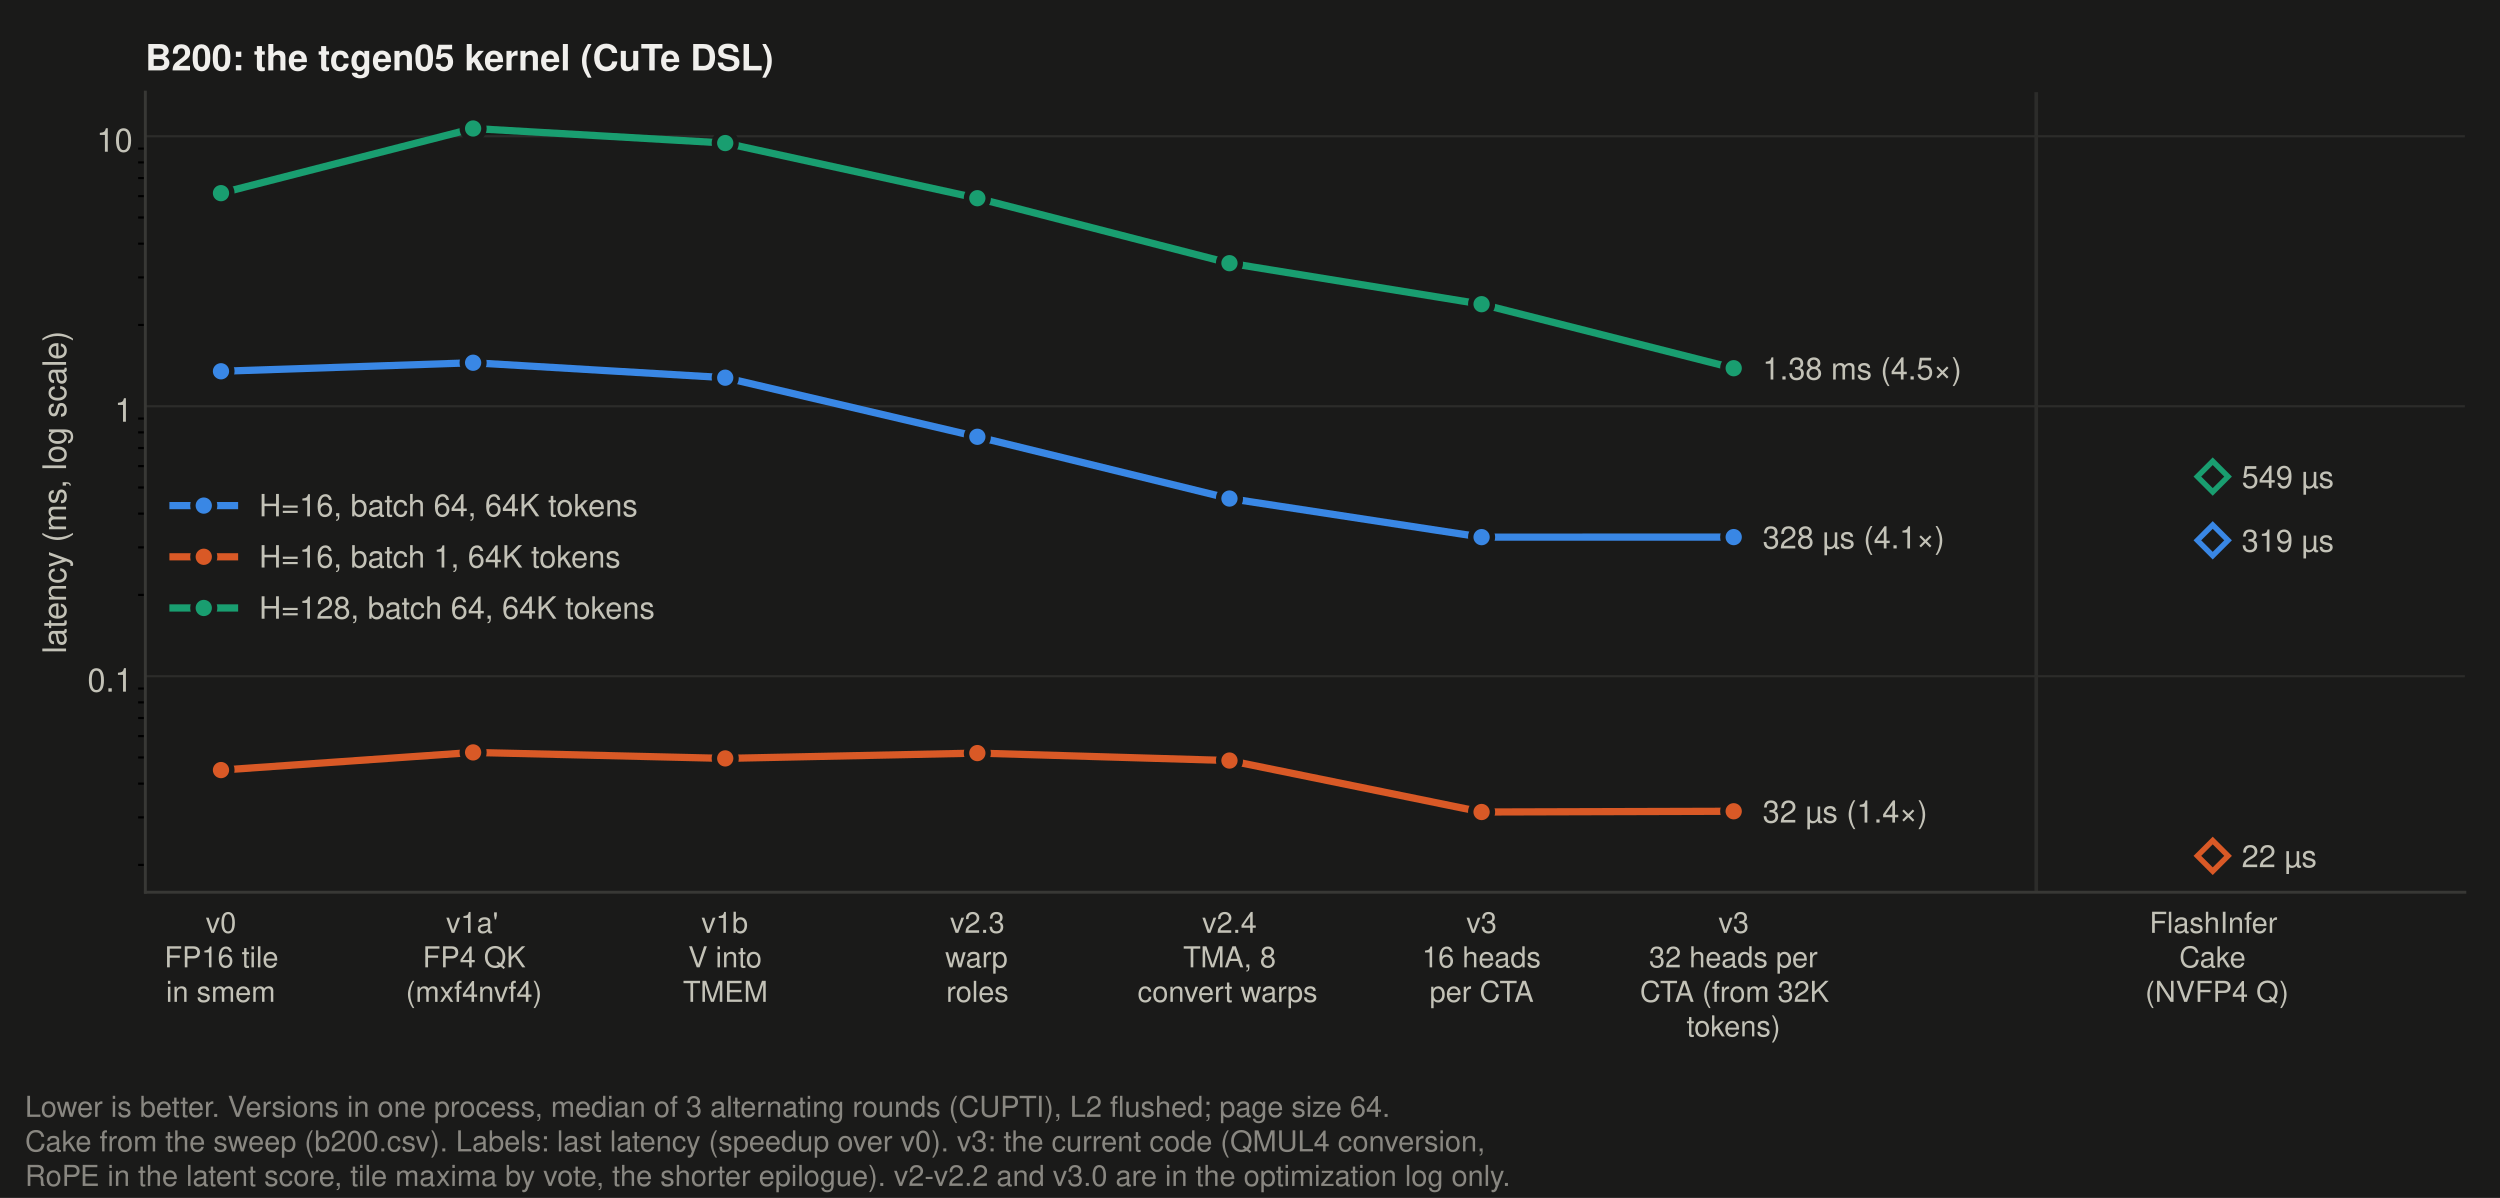
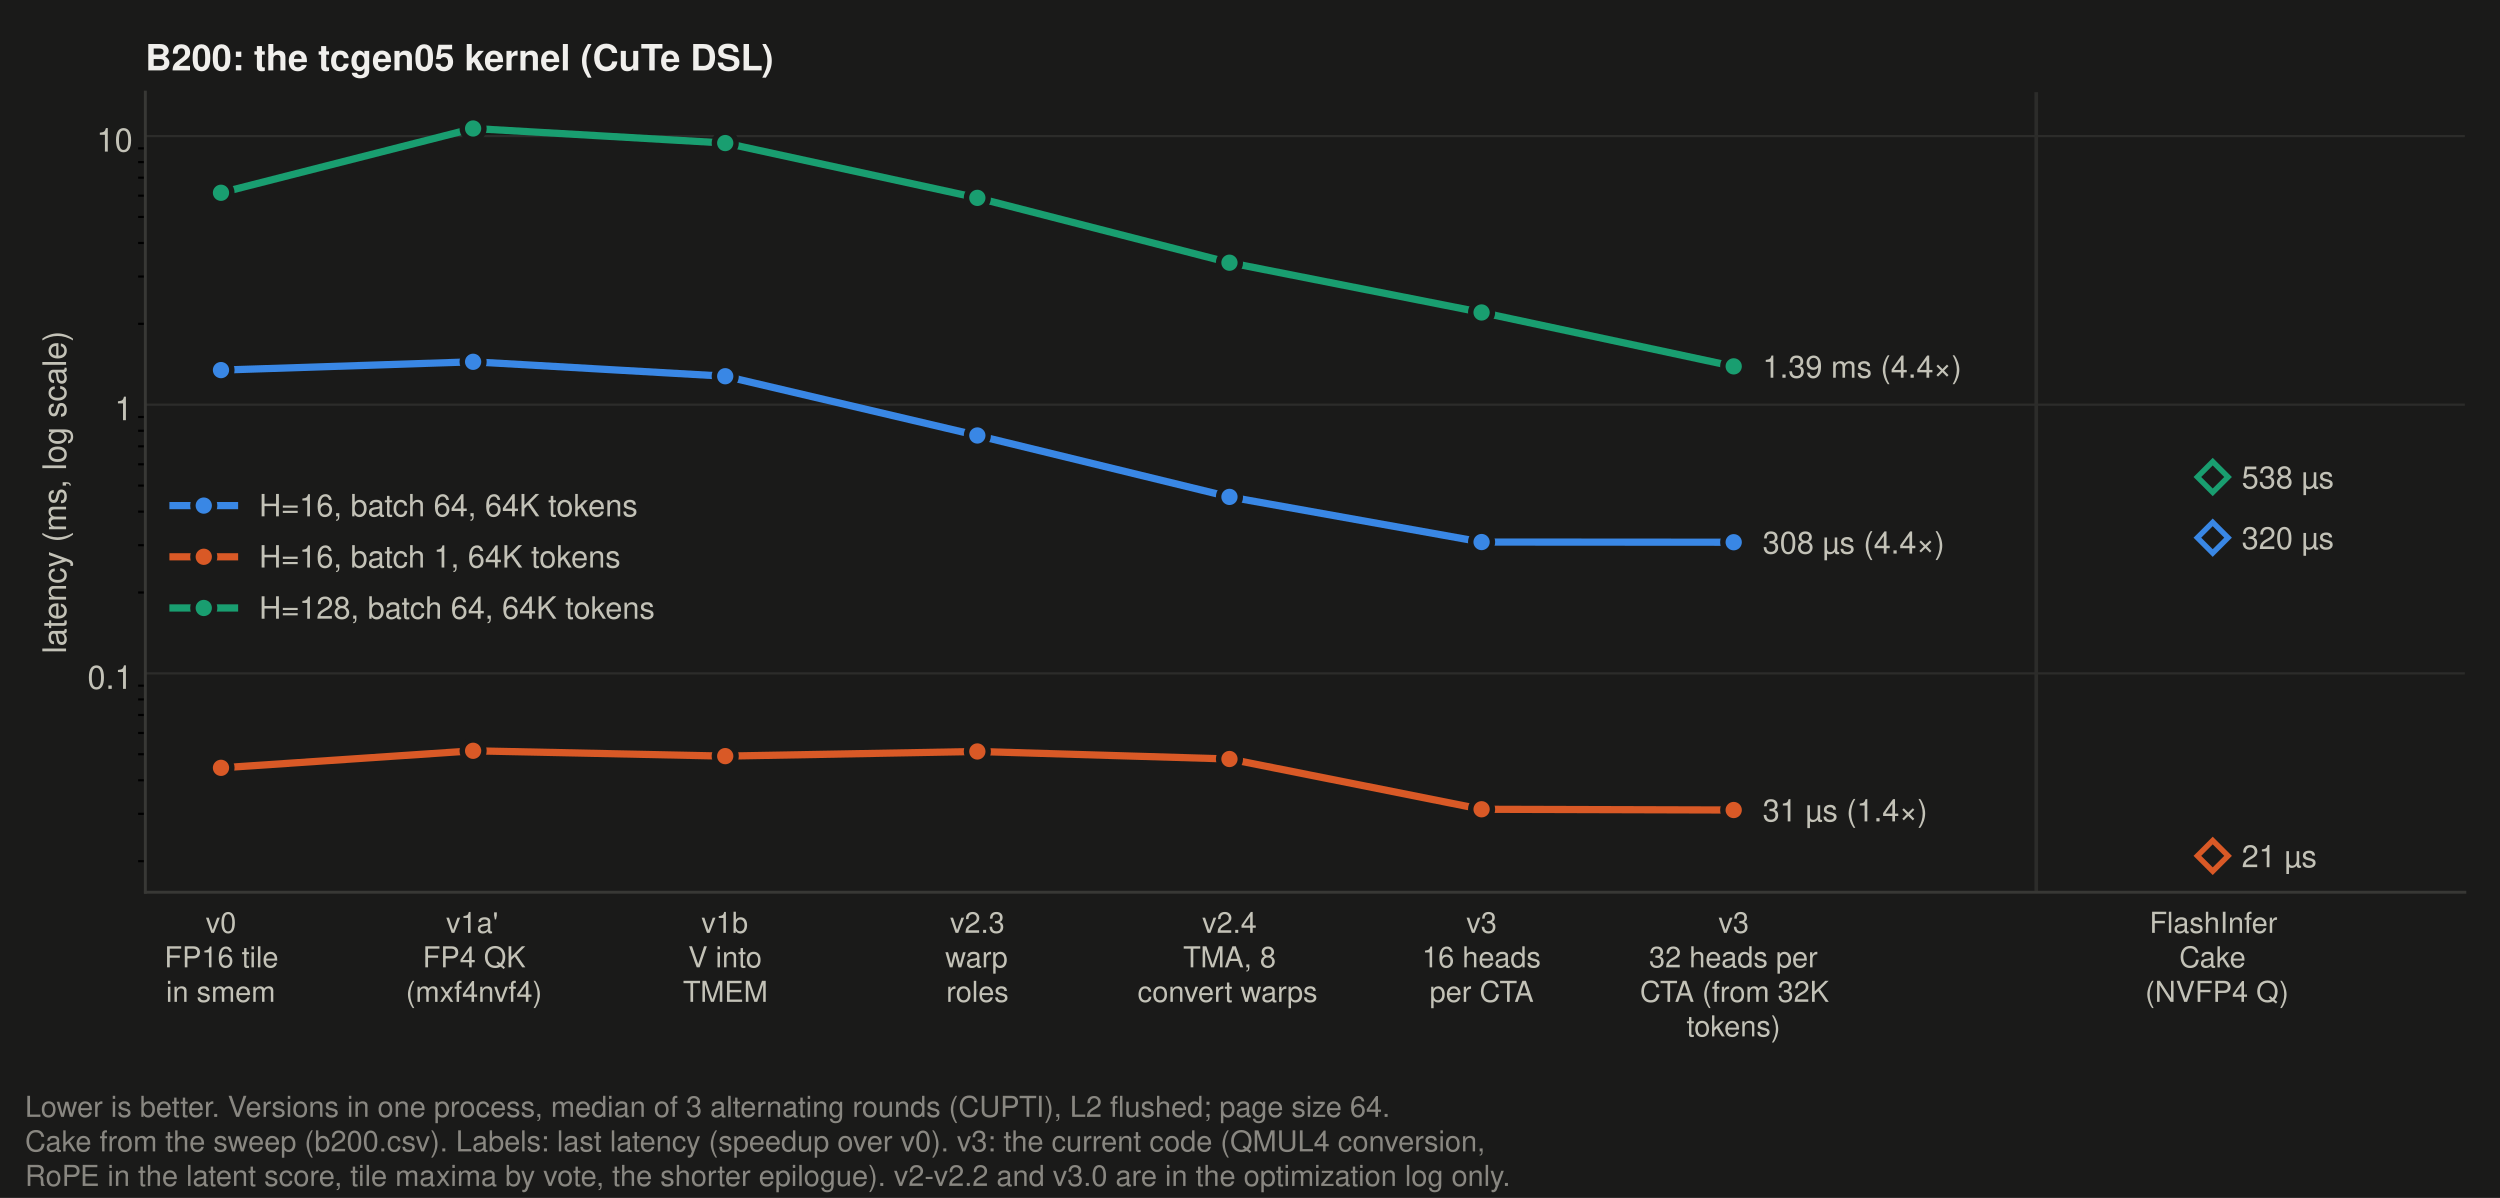
<svg xmlns="http://www.w3.org/2000/svg" xmlns:xlink="http://www.w3.org/1999/xlink" width="691.2pt" height="331.2pt" viewBox="0 0 691.2 331.2" version="1.1">
  <defs>
    <style type="text/css">*{stroke-linejoin: round; stroke-linecap: butt}</style>
  </defs>
  <g id="figure_1">
    <g id="patch_1">
      <path d="M 0 331.2  L 691.2 331.2  L 691.2 0  L 0 0  z " style="fill: #1a1a19" />
    </g>
    <g id="axes_1">
      <g id="patch_2">
        <path d="M 40.188 246.684  L 681.48 246.684  L 681.48 25.47  L 40.188 25.47  z " style="fill: #1a1a19" />
      </g>
      <g id="matplotlib.axis_1">
        <g id="xtick_1">
          <g id="line2d_1" />
          <g id="text_1">
            <text style="font-size: 8px; font-family: 'Helvetica Neue', 'Helvetica', 'Arial', 'DejaVu Sans', sans-serif; fill: #c3c2b7" transform="translate(56.87595 257.912)">v0</text>
            <text style="font-size: 8px; font-family: 'Helvetica Neue', 'Helvetica', 'Arial', 'DejaVu Sans', sans-serif; fill: #c3c2b7" transform="translate(45.46782 267.456)">FP16 tile</text>
            <text style="font-size: 8px; font-family: 'Helvetica Neue', 'Helvetica', 'Arial', 'DejaVu Sans', sans-serif; fill: #c3c2b7" transform="translate(45.90407 277)">in smem</text>
          </g>
        </g>
        <g id="xtick_2">
          <g id="line2d_2" />
          <g id="text_2">
            <text style="font-size: 8px; font-family: 'Helvetica Neue', 'Helvetica', 'Arial', 'DejaVu Sans', sans-serif; fill: #c3c2b7" transform="translate(123.3216 257.912)">v1a'</text>
            <text style="font-size: 8px; font-family: 'Helvetica Neue', 'Helvetica', 'Arial', 'DejaVu Sans', sans-serif; fill: #c3c2b7" transform="translate(116.8735 267.456)">FP4 QK</text>
            <text style="font-size: 8px; font-family: 'Helvetica Neue', 'Helvetica', 'Arial', 'DejaVu Sans', sans-serif; fill: #c3c2b7" transform="translate(112.2103 277)">(mxf4nvf4)</text>
          </g>
        </g>
        <g id="xtick_3">
          <g id="line2d_3" />
          <g id="text_3">
            <text style="font-size: 8px; font-family: 'Helvetica Neue', 'Helvetica', 'Arial', 'DejaVu Sans', sans-serif; fill: #c3c2b7" transform="translate(193.9154 257.912)">v1b</text>
            <text style="font-size: 8px; font-family: 'Helvetica Neue', 'Helvetica', 'Arial', 'DejaVu Sans', sans-serif; fill: #c3c2b7" transform="translate(190.2873 267.456)">V into</text>
            <text style="font-size: 8px; font-family: 'Helvetica Neue', 'Helvetica', 'Arial', 'DejaVu Sans', sans-serif; fill: #c3c2b7" transform="translate(188.8035 277)">TMEM</text>
          </g>
        </g>
        <g id="xtick_4">
          <g id="line2d_4" />
          <g id="text_4">
            <text style="font-size: 8px; font-family: 'Helvetica Neue', 'Helvetica', 'Arial', 'DejaVu Sans', sans-serif; fill: #c3c2b7" transform="translate(262.6573 257.912)">v2.3</text>
            <text style="font-size: 8px; font-family: 'Helvetica Neue', 'Helvetica', 'Arial', 'DejaVu Sans', sans-serif; fill: #c3c2b7" transform="translate(261.3329 267.456)">warp</text>
            <text style="font-size: 8px; font-family: 'Helvetica Neue', 'Helvetica', 'Arial', 'DejaVu Sans', sans-serif; fill: #c3c2b7" transform="translate(261.6242 277)">roles</text>
          </g>
        </g>
        <g id="xtick_5">
          <g id="line2d_5" />
          <g id="text_5">
            <text style="font-size: 8px; font-family: 'Helvetica Neue', 'Helvetica', 'Arial', 'DejaVu Sans', sans-serif; fill: #c3c2b7" transform="translate(332.3629 257.912)">v2.4</text>
            <text style="font-size: 8px; font-family: 'Helvetica Neue', 'Helvetica', 'Arial', 'DejaVu Sans', sans-serif; fill: #c3c2b7" transform="translate(327.1029 267.456)">TMA, 8</text>
            <text style="font-size: 8px; font-family: 'Helvetica Neue', 'Helvetica', 'Arial', 'DejaVu Sans', sans-serif; fill: #c3c2b7" transform="translate(314.5186 277)">convert warps</text>
          </g>
        </g>
        <g id="xtick_6">
          <g id="line2d_6" />
          <g id="text_6">
            <text style="font-size: 8px; font-family: 'Helvetica Neue', 'Helvetica', 'Arial', 'DejaVu Sans', sans-serif; fill: #c3c2b7" transform="translate(405.4042 257.912)">v3</text>
            <text style="font-size: 8px; font-family: 'Helvetica Neue', 'Helvetica', 'Arial', 'DejaVu Sans', sans-serif; fill: #c3c2b7" transform="translate(393.1767 267.456)">16 heads</text>
            <text style="font-size: 8px; font-family: 'Helvetica Neue', 'Helvetica', 'Arial', 'DejaVu Sans', sans-serif; fill: #c3c2b7" transform="translate(395.2561 277)">per CTA</text>
          </g>
        </g>
        <g id="xtick_7">
          <g id="line2d_7" />
          <g id="text_7">
            <text style="font-size: 8px; font-family: 'Helvetica Neue', 'Helvetica', 'Arial', 'DejaVu Sans', sans-serif; fill: #c3c2b7" transform="translate(475.1099 257.912)">v3</text>
            <text style="font-size: 8px; font-family: 'Helvetica Neue', 'Helvetica', 'Arial', 'DejaVu Sans', sans-serif; fill: #c3c2b7" transform="translate(455.9186 267.456)">32 heads per</text>
            <text style="font-size: 8px; font-family: 'Helvetica Neue', 'Helvetica', 'Arial', 'DejaVu Sans', sans-serif; fill: #c3c2b7" transform="translate(453.398 277)">CTA (from 32K</text>
            <text style="font-size: 8px; font-family: 'Helvetica Neue', 'Helvetica', 'Arial', 'DejaVu Sans', sans-serif; fill: #c3c2b7" transform="translate(466.293 286.544)">tokens)</text>
          </g>
        </g>
        <g id="xtick_8">
          <g id="line2d_8" />
          <g id="text_8">
            <text style="font-size: 8px; font-family: 'Helvetica Neue', 'Helvetica', 'Arial', 'DejaVu Sans', sans-serif; fill: #c3c2b7" transform="translate(594.2943 257.912)">FlashInfer</text>
            <text style="font-size: 8px; font-family: 'Helvetica Neue', 'Helvetica', 'Arial', 'DejaVu Sans', sans-serif; fill: #c3c2b7" transform="translate(602.5137 267.456)">Cake</text>
            <text style="font-size: 8px; font-family: 'Helvetica Neue', 'Helvetica', 'Arial', 'DejaVu Sans', sans-serif; fill: #c3c2b7" transform="translate(593.1062 277)">(NVFP4 Q)</text>
          </g>
        </g>
      </g>
      <g id="matplotlib.axis_2">
        <g id="ytick_1">
          <g id="line2d_9">
-             <path d="M 40.188 186.953  L 681.48 186.953  " clip-path="url(#p9bd2ede2f8)" style="fill: none; stroke: #2c2c2a; stroke-width: 0.6; stroke-linecap: square" />
+             <path d="M 40.188 186.173  L 681.48 186.173  " clip-path="url(#p9bd2ede2f8)" style="fill: none; stroke: #2c2c2a; stroke-width: 0.6; stroke-linecap: square" />
          </g>
          <g id="line2d_10" />
          <g id="text_9">
-             <text style="font-size: 9px; font-family: 'Helvetica Neue', 'Helvetica', 'Arial', 'DejaVu Sans', sans-serif; text-anchor: end; fill: #c3c2b7" x="36.688" y="191.237" transform="rotate(-0 36.688 191.2373)">0.1</text>
+             <text style="font-size: 9px; font-family: 'Helvetica Neue', 'Helvetica', 'Arial', 'DejaVu Sans', sans-serif; text-anchor: end; fill: #c3c2b7" x="36.688" y="190.457" transform="rotate(-0 36.688 190.4569)">0.1</text>
          </g>
        </g>
        <g id="ytick_2">
          <g id="line2d_11">
-             <path d="M 40.188 112.31  L 681.48 112.31  " clip-path="url(#p9bd2ede2f8)" style="fill: none; stroke: #2c2c2a; stroke-width: 0.6; stroke-linecap: square" />
+             <path d="M 40.188 111.896  L 681.48 111.896  " clip-path="url(#p9bd2ede2f8)" style="fill: none; stroke: #2c2c2a; stroke-width: 0.6; stroke-linecap: square" />
          </g>
          <g id="line2d_12" />
          <g id="text_10">
-             <text style="font-size: 9px; font-family: 'Helvetica Neue', 'Helvetica', 'Arial', 'DejaVu Sans', sans-serif; text-anchor: end; fill: #c3c2b7" x="36.688" y="116.594" transform="rotate(-0 36.688 116.5941)">1</text>
+             <text style="font-size: 9px; font-family: 'Helvetica Neue', 'Helvetica', 'Arial', 'DejaVu Sans', sans-serif; text-anchor: end; fill: #c3c2b7" x="36.688" y="116.18" transform="rotate(-0 36.688 116.1798)">1</text>
          </g>
        </g>
        <g id="ytick_3">
          <g id="line2d_13">
-             <path d="M 40.188 37.667  L 681.48 37.667  " clip-path="url(#p9bd2ede2f8)" style="fill: none; stroke: #2c2c2a; stroke-width: 0.6; stroke-linecap: square" />
+             <path d="M 40.188 37.619  L 681.48 37.619  " clip-path="url(#p9bd2ede2f8)" style="fill: none; stroke: #2c2c2a; stroke-width: 0.6; stroke-linecap: square" />
          </g>
          <g id="line2d_14" />
          <g id="text_11">
-             <text style="font-size: 9px; font-family: 'Helvetica Neue', 'Helvetica', 'Arial', 'DejaVu Sans', sans-serif; text-anchor: end; fill: #c3c2b7" x="36.688" y="41.951" transform="rotate(-0 36.688 41.95094)">10</text>
+             <text style="font-size: 9px; font-family: 'Helvetica Neue', 'Helvetica', 'Arial', 'DejaVu Sans', sans-serif; text-anchor: end; fill: #c3c2b7" x="36.688" y="41.903" transform="rotate(-0 36.688 41.90266)">10</text>
          </g>
        </g>
        <g id="ytick_4">
          <g id="line2d_15">
            <defs>
              <path id="mab02557f26" d="M 0 0  L -2 0  " style="stroke: #000000; stroke-width: 0.6" />
            </defs>
            <g>
-               <use xlink:href="#mab02557f26" x="40.188" y="239.127" style="stroke: #000000; stroke-width: 0.6" />
+               <use xlink:href="#mab02557f26" x="40.188" y="238.09" style="stroke: #000000; stroke-width: 0.6" />
            </g>
          </g>
        </g>
        <g id="ytick_5">
          <g id="line2d_16">
            <g>
-               <use xlink:href="#mab02557f26" x="40.188" y="225.983" style="stroke: #000000; stroke-width: 0.6" />
+               <use xlink:href="#mab02557f26" x="40.188" y="225.011" style="stroke: #000000; stroke-width: 0.6" />
            </g>
          </g>
        </g>
        <g id="ytick_6">
          <g id="line2d_17">
            <g>
-               <use xlink:href="#mab02557f26" x="40.188" y="216.657" style="stroke: #000000; stroke-width: 0.6" />
+               <use xlink:href="#mab02557f26" x="40.188" y="215.731" style="stroke: #000000; stroke-width: 0.6" />
            </g>
          </g>
        </g>
        <g id="ytick_7">
          <g id="line2d_18">
            <g>
-               <use xlink:href="#mab02557f26" x="40.188" y="209.423" style="stroke: #000000; stroke-width: 0.6" />
+               <use xlink:href="#mab02557f26" x="40.188" y="208.533" style="stroke: #000000; stroke-width: 0.6" />
            </g>
          </g>
        </g>
        <g id="ytick_8">
          <g id="line2d_19">
            <g>
-               <use xlink:href="#mab02557f26" x="40.188" y="203.513" style="stroke: #000000; stroke-width: 0.6" />
+               <use xlink:href="#mab02557f26" x="40.188" y="202.651" style="stroke: #000000; stroke-width: 0.6" />
            </g>
          </g>
        </g>
        <g id="ytick_9">
          <g id="line2d_20">
            <g>
-               <use xlink:href="#mab02557f26" x="40.188" y="198.516" style="stroke: #000000; stroke-width: 0.6" />
+               <use xlink:href="#mab02557f26" x="40.188" y="197.679" style="stroke: #000000; stroke-width: 0.6" />
            </g>
          </g>
        </g>
        <g id="ytick_10">
          <g id="line2d_21">
            <g>
-               <use xlink:href="#mab02557f26" x="40.188" y="194.187" style="stroke: #000000; stroke-width: 0.6" />
+               <use xlink:href="#mab02557f26" x="40.188" y="193.371" style="stroke: #000000; stroke-width: 0.6" />
            </g>
          </g>
        </g>
        <g id="ytick_11">
          <g id="line2d_22">
            <g>
-               <use xlink:href="#mab02557f26" x="40.188" y="190.369" style="stroke: #000000; stroke-width: 0.6" />
+               <use xlink:href="#mab02557f26" x="40.188" y="189.572" style="stroke: #000000; stroke-width: 0.6" />
            </g>
          </g>
        </g>
        <g id="ytick_12">
          <g id="line2d_23">
            <g>
-               <use xlink:href="#mab02557f26" x="40.188" y="164.483" style="stroke: #000000; stroke-width: 0.6" />
+               <use xlink:href="#mab02557f26" x="40.188" y="163.813" style="stroke: #000000; stroke-width: 0.6" />
            </g>
          </g>
        </g>
        <g id="ytick_13">
          <g id="line2d_24">
            <g>
-               <use xlink:href="#mab02557f26" x="40.188" y="151.339" style="stroke: #000000; stroke-width: 0.6" />
+               <use xlink:href="#mab02557f26" x="40.188" y="150.734" style="stroke: #000000; stroke-width: 0.6" />
            </g>
          </g>
        </g>
        <g id="ytick_14">
          <g id="line2d_25">
            <g>
-               <use xlink:href="#mab02557f26" x="40.188" y="142.014" style="stroke: #000000; stroke-width: 0.6" />
+               <use xlink:href="#mab02557f26" x="40.188" y="141.454" style="stroke: #000000; stroke-width: 0.6" />
            </g>
          </g>
        </g>
        <g id="ytick_15">
          <g id="line2d_26">
            <g>
-               <use xlink:href="#mab02557f26" x="40.188" y="134.78" style="stroke: #000000; stroke-width: 0.6" />
+               <use xlink:href="#mab02557f26" x="40.188" y="134.255" style="stroke: #000000; stroke-width: 0.6" />
            </g>
          </g>
        </g>
        <g id="ytick_16">
          <g id="line2d_27">
            <g>
-               <use xlink:href="#mab02557f26" x="40.188" y="128.87" style="stroke: #000000; stroke-width: 0.6" />
+               <use xlink:href="#mab02557f26" x="40.188" y="128.374" style="stroke: #000000; stroke-width: 0.6" />
            </g>
          </g>
        </g>
        <g id="ytick_17">
          <g id="line2d_28">
            <g>
-               <use xlink:href="#mab02557f26" x="40.188" y="123.873" style="stroke: #000000; stroke-width: 0.6" />
+               <use xlink:href="#mab02557f26" x="40.188" y="123.401" style="stroke: #000000; stroke-width: 0.6" />
            </g>
          </g>
        </g>
        <g id="ytick_18">
          <g id="line2d_29">
            <g>
-               <use xlink:href="#mab02557f26" x="40.188" y="119.544" style="stroke: #000000; stroke-width: 0.6" />
+               <use xlink:href="#mab02557f26" x="40.188" y="119.094" style="stroke: #000000; stroke-width: 0.6" />
            </g>
          </g>
        </g>
        <g id="ytick_19">
          <g id="line2d_30">
            <g>
-               <use xlink:href="#mab02557f26" x="40.188" y="115.726" style="stroke: #000000; stroke-width: 0.6" />
+               <use xlink:href="#mab02557f26" x="40.188" y="115.295" style="stroke: #000000; stroke-width: 0.6" />
            </g>
          </g>
        </g>
        <g id="ytick_20">
          <g id="line2d_31">
            <g>
-               <use xlink:href="#mab02557f26" x="40.188" y="89.84" style="stroke: #000000; stroke-width: 0.6" />
+               <use xlink:href="#mab02557f26" x="40.188" y="89.536" style="stroke: #000000; stroke-width: 0.6" />
            </g>
          </g>
        </g>
        <g id="ytick_21">
          <g id="line2d_32">
            <g>
-               <use xlink:href="#mab02557f26" x="40.188" y="76.696" style="stroke: #000000; stroke-width: 0.6" />
+               <use xlink:href="#mab02557f26" x="40.188" y="76.457" style="stroke: #000000; stroke-width: 0.6" />
            </g>
          </g>
        </g>
        <g id="ytick_22">
          <g id="line2d_33">
            <g>
-               <use xlink:href="#mab02557f26" x="40.188" y="67.37" style="stroke: #000000; stroke-width: 0.6" />
+               <use xlink:href="#mab02557f26" x="40.188" y="67.177" style="stroke: #000000; stroke-width: 0.6" />
            </g>
          </g>
        </g>
        <g id="ytick_23">
          <g id="line2d_34">
            <g>
-               <use xlink:href="#mab02557f26" x="40.188" y="60.137" style="stroke: #000000; stroke-width: 0.6" />
+               <use xlink:href="#mab02557f26" x="40.188" y="59.978" style="stroke: #000000; stroke-width: 0.6" />
            </g>
          </g>
        </g>
        <g id="ytick_24">
          <g id="line2d_35">
            <g>
-               <use xlink:href="#mab02557f26" x="40.188" y="54.226" style="stroke: #000000; stroke-width: 0.6" />
+               <use xlink:href="#mab02557f26" x="40.188" y="54.097" style="stroke: #000000; stroke-width: 0.6" />
            </g>
          </g>
        </g>
        <g id="ytick_25">
          <g id="line2d_36">
            <g>
-               <use xlink:href="#mab02557f26" x="40.188" y="49.229" style="stroke: #000000; stroke-width: 0.6" />
+               <use xlink:href="#mab02557f26" x="40.188" y="49.124" style="stroke: #000000; stroke-width: 0.6" />
            </g>
          </g>
        </g>
        <g id="ytick_26">
          <g id="line2d_37">
            <g>
-               <use xlink:href="#mab02557f26" x="40.188" y="44.901" style="stroke: #000000; stroke-width: 0.6" />
+               <use xlink:href="#mab02557f26" x="40.188" y="44.817" style="stroke: #000000; stroke-width: 0.6" />
            </g>
          </g>
        </g>
        <g id="ytick_27">
          <g id="line2d_38">
            <g>
-               <use xlink:href="#mab02557f26" x="40.188" y="41.082" style="stroke: #000000; stroke-width: 0.6" />
+               <use xlink:href="#mab02557f26" x="40.188" y="41.017" style="stroke: #000000; stroke-width: 0.6" />
            </g>
          </g>
        </g>
        <g id="text_12">
          <text style="font-size: 9px; font-family: 'Helvetica Neue', 'Helvetica', 'Arial', 'DejaVu Sans', sans-serif; text-anchor: middle; fill: #c3c2b7" x="18.262" y="136.077" transform="rotate(-90 18.26241 136.077)">latency (ms, log scale)</text>
        </g>
      </g>
      <g id="line2d_39">
        <path d="M 562.98 246.684  L 562.98 25.47  " clip-path="url(#p9bd2ede2f8)" style="fill: none; stroke: #2c2c2a; stroke-linecap: square" />
      </g>
      <g id="patch_3">
        <path d="M 40.188 246.684  L 40.188 25.47  " style="fill: none; stroke: #383835; stroke-width: 0.8; stroke-linejoin: miter; stroke-linecap: square" />
      </g>
      <g id="patch_4">
        <path d="M 40.188 246.684  L 681.48 246.684  " style="fill: none; stroke: #383835; stroke-width: 0.8; stroke-linejoin: miter; stroke-linecap: square" />
      </g>
      <g id="line2d_40">
-         <path d="M 61.1 102.651  L 130.805 100.29  L 200.511 104.424  L 270.217 120.762  L 339.922 137.837  L 409.628 148.506  L 479.334 148.496  " clip-path="url(#p9bd2ede2f8)" style="fill: none; stroke: #3987e5; stroke-width: 2; stroke-linecap: square" />
+         <path d="M 61.1 102.327  L 130.805 100.03  L 200.511 104.021  L 270.217 120.402  L 339.922 137.383  L 409.628 149.864  L 479.334 149.916  " clip-path="url(#p9bd2ede2f8)" style="fill: none; stroke: #3987e5; stroke-width: 2; stroke-linecap: square" />
        <defs>
          <path id="mf79007d55c" d="M 0 3  C 0.796 3 1.559 2.684 2.121 2.121  C 2.684 1.559 3 0.796 3 0  C 3 -0.796 2.684 -1.559 2.121 -2.121  C 1.559 -2.684 0.796 -3 0 -3  C -0.796 -3 -1.559 -2.684 -2.121 -2.121  C -2.684 -1.559 -3 -0.796 -3 0  C -3 0.796 -2.684 1.559 -2.121 2.121  C -1.559 2.684 -0.796 3 0 3  z " style="stroke: #1a1a19; stroke-width: 1.5" />
        </defs>
        <g clip-path="url(#p9bd2ede2f8)">
-           <use xlink:href="#mf79007d55c" x="61.1" y="102.651" style="fill: #3987e5; stroke: #1a1a19; stroke-width: 1.5" />
-           <use xlink:href="#mf79007d55c" x="130.805" y="100.29" style="fill: #3987e5; stroke: #1a1a19; stroke-width: 1.5" />
-           <use xlink:href="#mf79007d55c" x="200.511" y="104.424" style="fill: #3987e5; stroke: #1a1a19; stroke-width: 1.5" />
-           <use xlink:href="#mf79007d55c" x="270.217" y="120.762" style="fill: #3987e5; stroke: #1a1a19; stroke-width: 1.5" />
-           <use xlink:href="#mf79007d55c" x="339.922" y="137.837" style="fill: #3987e5; stroke: #1a1a19; stroke-width: 1.5" />
-           <use xlink:href="#mf79007d55c" x="409.628" y="148.506" style="fill: #3987e5; stroke: #1a1a19; stroke-width: 1.5" />
-           <use xlink:href="#mf79007d55c" x="479.334" y="148.496" style="fill: #3987e5; stroke: #1a1a19; stroke-width: 1.5" />
+           <use xlink:href="#mf79007d55c" x="61.1" y="102.327" style="fill: #3987e5; stroke: #1a1a19; stroke-width: 1.5" />
+           <use xlink:href="#mf79007d55c" x="130.805" y="100.03" style="fill: #3987e5; stroke: #1a1a19; stroke-width: 1.5" />
+           <use xlink:href="#mf79007d55c" x="200.511" y="104.021" style="fill: #3987e5; stroke: #1a1a19; stroke-width: 1.5" />
+           <use xlink:href="#mf79007d55c" x="270.217" y="120.402" style="fill: #3987e5; stroke: #1a1a19; stroke-width: 1.5" />
+           <use xlink:href="#mf79007d55c" x="339.922" y="137.383" style="fill: #3987e5; stroke: #1a1a19; stroke-width: 1.5" />
+           <use xlink:href="#mf79007d55c" x="409.628" y="149.864" style="fill: #3987e5; stroke: #1a1a19; stroke-width: 1.5" />
+           <use xlink:href="#mf79007d55c" x="479.334" y="149.916" style="fill: #3987e5; stroke: #1a1a19; stroke-width: 1.5" />
        </g>
      </g>
      <g id="text_13">
-         <text style="font-size: 8.5px; font-family: 'Helvetica Neue', 'Helvetica', 'Arial', 'DejaVu Sans', sans-serif; text-anchor: start; fill: #c3c2b7" x="487.334" y="151.637" transform="rotate(-0 487.3336 151.6371)">328 µs  (4.1×)</text>
+         <text style="font-size: 8.5px; font-family: 'Helvetica Neue', 'Helvetica', 'Arial', 'DejaVu Sans', sans-serif; text-anchor: start; fill: #c3c2b7" x="487.334" y="153.057" transform="rotate(-0 487.3336 153.0569)">308 µs  (4.4×)</text>
      </g>
      <g id="line2d_41">
        <defs>
          <path id="m2bfd45a061" d="M -0 4.243  L 4.243 0  L 0 -4.243  L -4.243 -0  z " style="stroke: #3987e5; stroke-width: 1.5; stroke-linejoin: miter" />
        </defs>
        <g clip-path="url(#p9bd2ede2f8)">
-           <use xlink:href="#m2bfd45a061" x="611.774" y="149.389" style="fill-opacity: 0; stroke: #3987e5; stroke-width: 1.5; stroke-linejoin: miter" />
+           <use xlink:href="#m2bfd45a061" x="611.774" y="148.661" style="fill-opacity: 0; stroke: #3987e5; stroke-width: 1.5; stroke-linejoin: miter" />
        </g>
      </g>
      <g id="text_14">
-         <text style="font-size: 8.5px; font-family: 'Helvetica Neue', 'Helvetica', 'Arial', 'DejaVu Sans', sans-serif; text-anchor: start; fill: #c3c2b7" x="619.774" y="152.53" transform="rotate(-0 619.7743 152.53)">319 µs</text>
+         <text style="font-size: 8.5px; font-family: 'Helvetica Neue', 'Helvetica', 'Arial', 'DejaVu Sans', sans-serif; text-anchor: start; fill: #c3c2b7" x="619.774" y="151.801" transform="rotate(-0 619.7743 151.8013)">320 µs</text>
      </g>
      <g id="line2d_42">
-         <path d="M 61.1 212.911  L 130.805 208.027  L 200.511 209.684  L 270.217 208.214  L 339.922 210.277  L 409.628 224.504  L 479.334 224.298  " clip-path="url(#p9bd2ede2f8)" style="fill: none; stroke: #d95926; stroke-width: 2; stroke-linecap: square" />
+         <path d="M 61.1 212.292  L 130.805 207.579  L 200.511 209.053  L 270.217 207.767  L 339.922 209.849  L 409.628 223.746  L 479.334 223.953  " clip-path="url(#p9bd2ede2f8)" style="fill: none; stroke: #d95926; stroke-width: 2; stroke-linecap: square" />
        <defs>
          <path id="m51780b8e6a" d="M 0 3  C 0.796 3 1.559 2.684 2.121 2.121  C 2.684 1.559 3 0.796 3 0  C 3 -0.796 2.684 -1.559 2.121 -2.121  C 1.559 -2.684 0.796 -3 0 -3  C -0.796 -3 -1.559 -2.684 -2.121 -2.121  C -2.684 -1.559 -3 -0.796 -3 0  C -3 0.796 -2.684 1.559 -2.121 2.121  C -1.559 2.684 -0.796 3 0 3  z " style="stroke: #1a1a19; stroke-width: 1.5" />
        </defs>
        <g clip-path="url(#p9bd2ede2f8)">
-           <use xlink:href="#m51780b8e6a" x="61.1" y="212.911" style="fill: #d95926; stroke: #1a1a19; stroke-width: 1.5" />
-           <use xlink:href="#m51780b8e6a" x="130.805" y="208.027" style="fill: #d95926; stroke: #1a1a19; stroke-width: 1.5" />
-           <use xlink:href="#m51780b8e6a" x="200.511" y="209.684" style="fill: #d95926; stroke: #1a1a19; stroke-width: 1.5" />
-           <use xlink:href="#m51780b8e6a" x="270.217" y="208.214" style="fill: #d95926; stroke: #1a1a19; stroke-width: 1.5" />
-           <use xlink:href="#m51780b8e6a" x="339.922" y="210.277" style="fill: #d95926; stroke: #1a1a19; stroke-width: 1.5" />
-           <use xlink:href="#m51780b8e6a" x="409.628" y="224.504" style="fill: #d95926; stroke: #1a1a19; stroke-width: 1.5" />
-           <use xlink:href="#m51780b8e6a" x="479.334" y="224.298" style="fill: #d95926; stroke: #1a1a19; stroke-width: 1.5" />
+           <use xlink:href="#m51780b8e6a" x="61.1" y="212.292" style="fill: #d95926; stroke: #1a1a19; stroke-width: 1.5" />
+           <use xlink:href="#m51780b8e6a" x="130.805" y="207.579" style="fill: #d95926; stroke: #1a1a19; stroke-width: 1.5" />
+           <use xlink:href="#m51780b8e6a" x="200.511" y="209.053" style="fill: #d95926; stroke: #1a1a19; stroke-width: 1.5" />
+           <use xlink:href="#m51780b8e6a" x="270.217" y="207.767" style="fill: #d95926; stroke: #1a1a19; stroke-width: 1.5" />
+           <use xlink:href="#m51780b8e6a" x="339.922" y="209.849" style="fill: #d95926; stroke: #1a1a19; stroke-width: 1.5" />
+           <use xlink:href="#m51780b8e6a" x="409.628" y="223.746" style="fill: #d95926; stroke: #1a1a19; stroke-width: 1.5" />
+           <use xlink:href="#m51780b8e6a" x="479.334" y="223.953" style="fill: #d95926; stroke: #1a1a19; stroke-width: 1.5" />
        </g>
      </g>
      <g id="text_15">
-         <text style="font-size: 8.5px; font-family: 'Helvetica Neue', 'Helvetica', 'Arial', 'DejaVu Sans', sans-serif; text-anchor: start; fill: #c3c2b7" x="487.334" y="227.439" transform="rotate(-0 487.3336 227.439)">32 µs  (1.4×)</text>
+         <text style="font-size: 8.5px; font-family: 'Helvetica Neue', 'Helvetica', 'Arial', 'DejaVu Sans', sans-serif; text-anchor: start; fill: #c3c2b7" x="487.334" y="227.094" transform="rotate(-0 487.3336 227.0938)">31 µs  (1.4×)</text>
      </g>
      <g id="line2d_43">
        <defs>
          <path id="m896b7546c1" d="M -0 4.243  L 4.243 0  L 0 -4.243  L -4.243 -0  z " style="stroke: #d95926; stroke-width: 1.5; stroke-linejoin: miter" />
        </defs>
        <g clip-path="url(#p9bd2ede2f8)">
          <use xlink:href="#m896b7546c1" x="611.774" y="236.629" style="fill-opacity: 0; stroke: #d95926; stroke-width: 1.5; stroke-linejoin: miter" />
        </g>
      </g>
      <g id="text_16">
-         <text style="font-size: 8.5px; font-family: 'Helvetica Neue', 'Helvetica', 'Arial', 'DejaVu Sans', sans-serif; text-anchor: start; fill: #c3c2b7" x="619.774" y="239.77" transform="rotate(-0 619.7743 239.7696)">22 µs</text>
+         <text style="font-size: 8.5px; font-family: 'Helvetica Neue', 'Helvetica', 'Arial', 'DejaVu Sans', sans-serif; text-anchor: start; fill: #c3c2b7" x="619.774" y="239.77" transform="rotate(-0 619.7743 239.7696)">21 µs</text>
      </g>
      <g id="line2d_44">
-         <path d="M 61.1 53.401  L 130.805 35.525  L 200.511 39.553  L 270.217 54.8  L 339.922 72.765  L 409.628 84.102  L 479.334 101.803  " clip-path="url(#p9bd2ede2f8)" style="fill: none; stroke: #199e70; stroke-width: 2; stroke-linecap: square" />
+         <path d="M 61.1 53.297  L 130.805 35.525  L 200.511 39.554  L 270.217 54.709  L 339.922 72.632  L 409.628 86.391  L 479.334 101.292  " clip-path="url(#p9bd2ede2f8)" style="fill: none; stroke: #199e70; stroke-width: 2; stroke-linecap: square" />
        <defs>
          <path id="m8c5b8fd240" d="M 0 3  C 0.796 3 1.559 2.684 2.121 2.121  C 2.684 1.559 3 0.796 3 0  C 3 -0.796 2.684 -1.559 2.121 -2.121  C 1.559 -2.684 0.796 -3 0 -3  C -0.796 -3 -1.559 -2.684 -2.121 -2.121  C -2.684 -1.559 -3 -0.796 -3 0  C -3 0.796 -2.684 1.559 -2.121 2.121  C -1.559 2.684 -0.796 3 0 3  z " style="stroke: #1a1a19; stroke-width: 1.5" />
        </defs>
        <g clip-path="url(#p9bd2ede2f8)">
-           <use xlink:href="#m8c5b8fd240" x="61.1" y="53.401" style="fill: #199e70; stroke: #1a1a19; stroke-width: 1.5" />
+           <use xlink:href="#m8c5b8fd240" x="61.1" y="53.297" style="fill: #199e70; stroke: #1a1a19; stroke-width: 1.5" />
          <use xlink:href="#m8c5b8fd240" x="130.805" y="35.525" style="fill: #199e70; stroke: #1a1a19; stroke-width: 1.5" />
-           <use xlink:href="#m8c5b8fd240" x="200.511" y="39.553" style="fill: #199e70; stroke: #1a1a19; stroke-width: 1.5" />
-           <use xlink:href="#m8c5b8fd240" x="270.217" y="54.8" style="fill: #199e70; stroke: #1a1a19; stroke-width: 1.5" />
-           <use xlink:href="#m8c5b8fd240" x="339.922" y="72.765" style="fill: #199e70; stroke: #1a1a19; stroke-width: 1.5" />
-           <use xlink:href="#m8c5b8fd240" x="409.628" y="84.102" style="fill: #199e70; stroke: #1a1a19; stroke-width: 1.5" />
-           <use xlink:href="#m8c5b8fd240" x="479.334" y="101.803" style="fill: #199e70; stroke: #1a1a19; stroke-width: 1.5" />
+           <use xlink:href="#m8c5b8fd240" x="200.511" y="39.554" style="fill: #199e70; stroke: #1a1a19; stroke-width: 1.5" />
+           <use xlink:href="#m8c5b8fd240" x="270.217" y="54.709" style="fill: #199e70; stroke: #1a1a19; stroke-width: 1.5" />
+           <use xlink:href="#m8c5b8fd240" x="339.922" y="72.632" style="fill: #199e70; stroke: #1a1a19; stroke-width: 1.5" />
+           <use xlink:href="#m8c5b8fd240" x="409.628" y="86.391" style="fill: #199e70; stroke: #1a1a19; stroke-width: 1.5" />
+           <use xlink:href="#m8c5b8fd240" x="479.334" y="101.292" style="fill: #199e70; stroke: #1a1a19; stroke-width: 1.5" />
        </g>
      </g>
      <g id="text_17">
-         <text style="font-size: 8.5px; font-family: 'Helvetica Neue', 'Helvetica', 'Arial', 'DejaVu Sans', sans-serif; text-anchor: start; fill: #c3c2b7" x="487.334" y="104.944" transform="rotate(-0 487.3336 104.9441)">1.38 ms  (4.5×)</text>
+         <text style="font-size: 8.5px; font-family: 'Helvetica Neue', 'Helvetica', 'Arial', 'DejaVu Sans', sans-serif; text-anchor: start; fill: #c3c2b7" x="487.334" y="104.432" transform="rotate(-0 487.3336 104.4324)">1.39 ms  (4.4×)</text>
      </g>
      <g id="line2d_45">
        <defs>
          <path id="m7bd3f782ab" d="M -0 4.243  L 4.243 0  L 0 -4.243  L -4.243 -0  z " style="stroke: #199e70; stroke-width: 1.5; stroke-linejoin: miter" />
        </defs>
        <g clip-path="url(#p9bd2ede2f8)">
-           <use xlink:href="#m7bd3f782ab" x="611.774" y="131.765" style="fill-opacity: 0; stroke: #199e70; stroke-width: 1.5; stroke-linejoin: miter" />
+           <use xlink:href="#m7bd3f782ab" x="611.774" y="131.881" style="fill-opacity: 0; stroke: #199e70; stroke-width: 1.5; stroke-linejoin: miter" />
        </g>
      </g>
      <g id="text_18">
-         <text style="font-size: 8.5px; font-family: 'Helvetica Neue', 'Helvetica', 'Arial', 'DejaVu Sans', sans-serif; text-anchor: start; fill: #c3c2b7" x="619.774" y="134.906" transform="rotate(-0 619.7743 134.9055)">549 µs</text>
+         <text style="font-size: 8.5px; font-family: 'Helvetica Neue', 'Helvetica', 'Arial', 'DejaVu Sans', sans-serif; text-anchor: start; fill: #c3c2b7" x="619.774" y="135.022" transform="rotate(-0 619.7743 135.0219)">538 µs</text>
      </g>
      <g id="text_19">
        <text style="font-weight: 700; font-size: 10px; font-family: 'Helvetica Neue', 'Helvetica', 'Arial', 'DejaVu Sans', sans-serif; text-anchor: start; fill: #f0efec" x="40.188" y="19.47" transform="rotate(-0 40.188 19.47)">B200: the tcgen05 kernel (CuTe DSL)</text>
      </g>
      <g id="legend_1">
        <g id="line2d_46">
          <path d="M 47.838 139.787  L 56.338 139.787  L 64.838 139.787  " style="fill: none; stroke: #3987e5; stroke-width: 2; stroke-linecap: square" />
          <g>
            <use xlink:href="#mf79007d55c" x="56.338" y="139.787" style="fill: #3987e5; stroke: #1a1a19; stroke-width: 1.5" />
          </g>
        </g>
        <g id="text_20">
          <text style="font-size: 8.5px; font-family: 'Helvetica Neue', 'Helvetica', 'Arial', 'DejaVu Sans', sans-serif; text-anchor: start; fill: #c3c2b7" x="71.638" y="142.762" transform="rotate(-0 71.638 142.7624)">H=16, batch 64, 64K tokens</text>
        </g>
        <g id="line2d_47">
          <path d="M 47.838 153.94  L 56.338 153.94  L 64.838 153.94  " style="fill: none; stroke: #d95926; stroke-width: 2; stroke-linecap: square" />
          <g>
            <use xlink:href="#m51780b8e6a" x="56.338" y="153.94" style="fill: #d95926; stroke: #1a1a19; stroke-width: 1.5" />
          </g>
        </g>
        <g id="text_21">
          <text style="font-size: 8.5px; font-family: 'Helvetica Neue', 'Helvetica', 'Arial', 'DejaVu Sans', sans-serif; text-anchor: start; fill: #c3c2b7" x="71.638" y="156.915" transform="rotate(-0 71.638 156.9149)">H=16, batch 1, 64K tokens</text>
        </g>
        <g id="line2d_48">
          <path d="M 47.838 168.092  L 56.338 168.092  L 64.838 168.092  " style="fill: none; stroke: #199e70; stroke-width: 2; stroke-linecap: square" />
          <g>
            <use xlink:href="#m8c5b8fd240" x="56.338" y="168.092" style="fill: #199e70; stroke: #1a1a19; stroke-width: 1.5" />
          </g>
        </g>
        <g id="text_22">
          <text style="font-size: 8.5px; font-family: 'Helvetica Neue', 'Helvetica', 'Arial', 'DejaVu Sans', sans-serif; text-anchor: start; fill: #c3c2b7" x="71.638" y="171.067" transform="rotate(-0 71.638 171.0674)">H=128, batch 64, 64K tokens</text>
        </g>
      </g>
    </g>
    <g id="text_23">
      <text style="font-size: 8px; font-family: 'Helvetica Neue', 'Helvetica', 'Arial', 'DejaVu Sans', sans-serif; fill: #898781" transform="translate(6.912 308.8)">Lower is better. Versions in one process, median of 3 alternating rounds (CUPTI), L2 flushed; page size 64.</text>
      <text style="font-size: 8px; font-family: 'Helvetica Neue', 'Helvetica', 'Arial', 'DejaVu Sans', sans-serif; fill: #898781" transform="translate(6.912 318.344)">Cake from the sweep (b200.csv). Labels: last latency (speedup over v0). v3: the current code (QMUL4 conversion,</text>
      <text style="font-size: 8px; font-family: 'Helvetica Neue', 'Helvetica', 'Arial', 'DejaVu Sans', sans-serif; fill: #898781" transform="translate(6.912 327.888)">RoPE in the latent score, tile maxima by vote, the shorter epilogue). v2-v2.2 and v3.0 are in the optimization log only.</text>
    </g>
  </g>
  <defs>
    <clipPath id="p9bd2ede2f8">
      <rect x="40.188" y="25.47" width="641.292" height="221.214" />
    </clipPath>
  </defs>
</svg>
